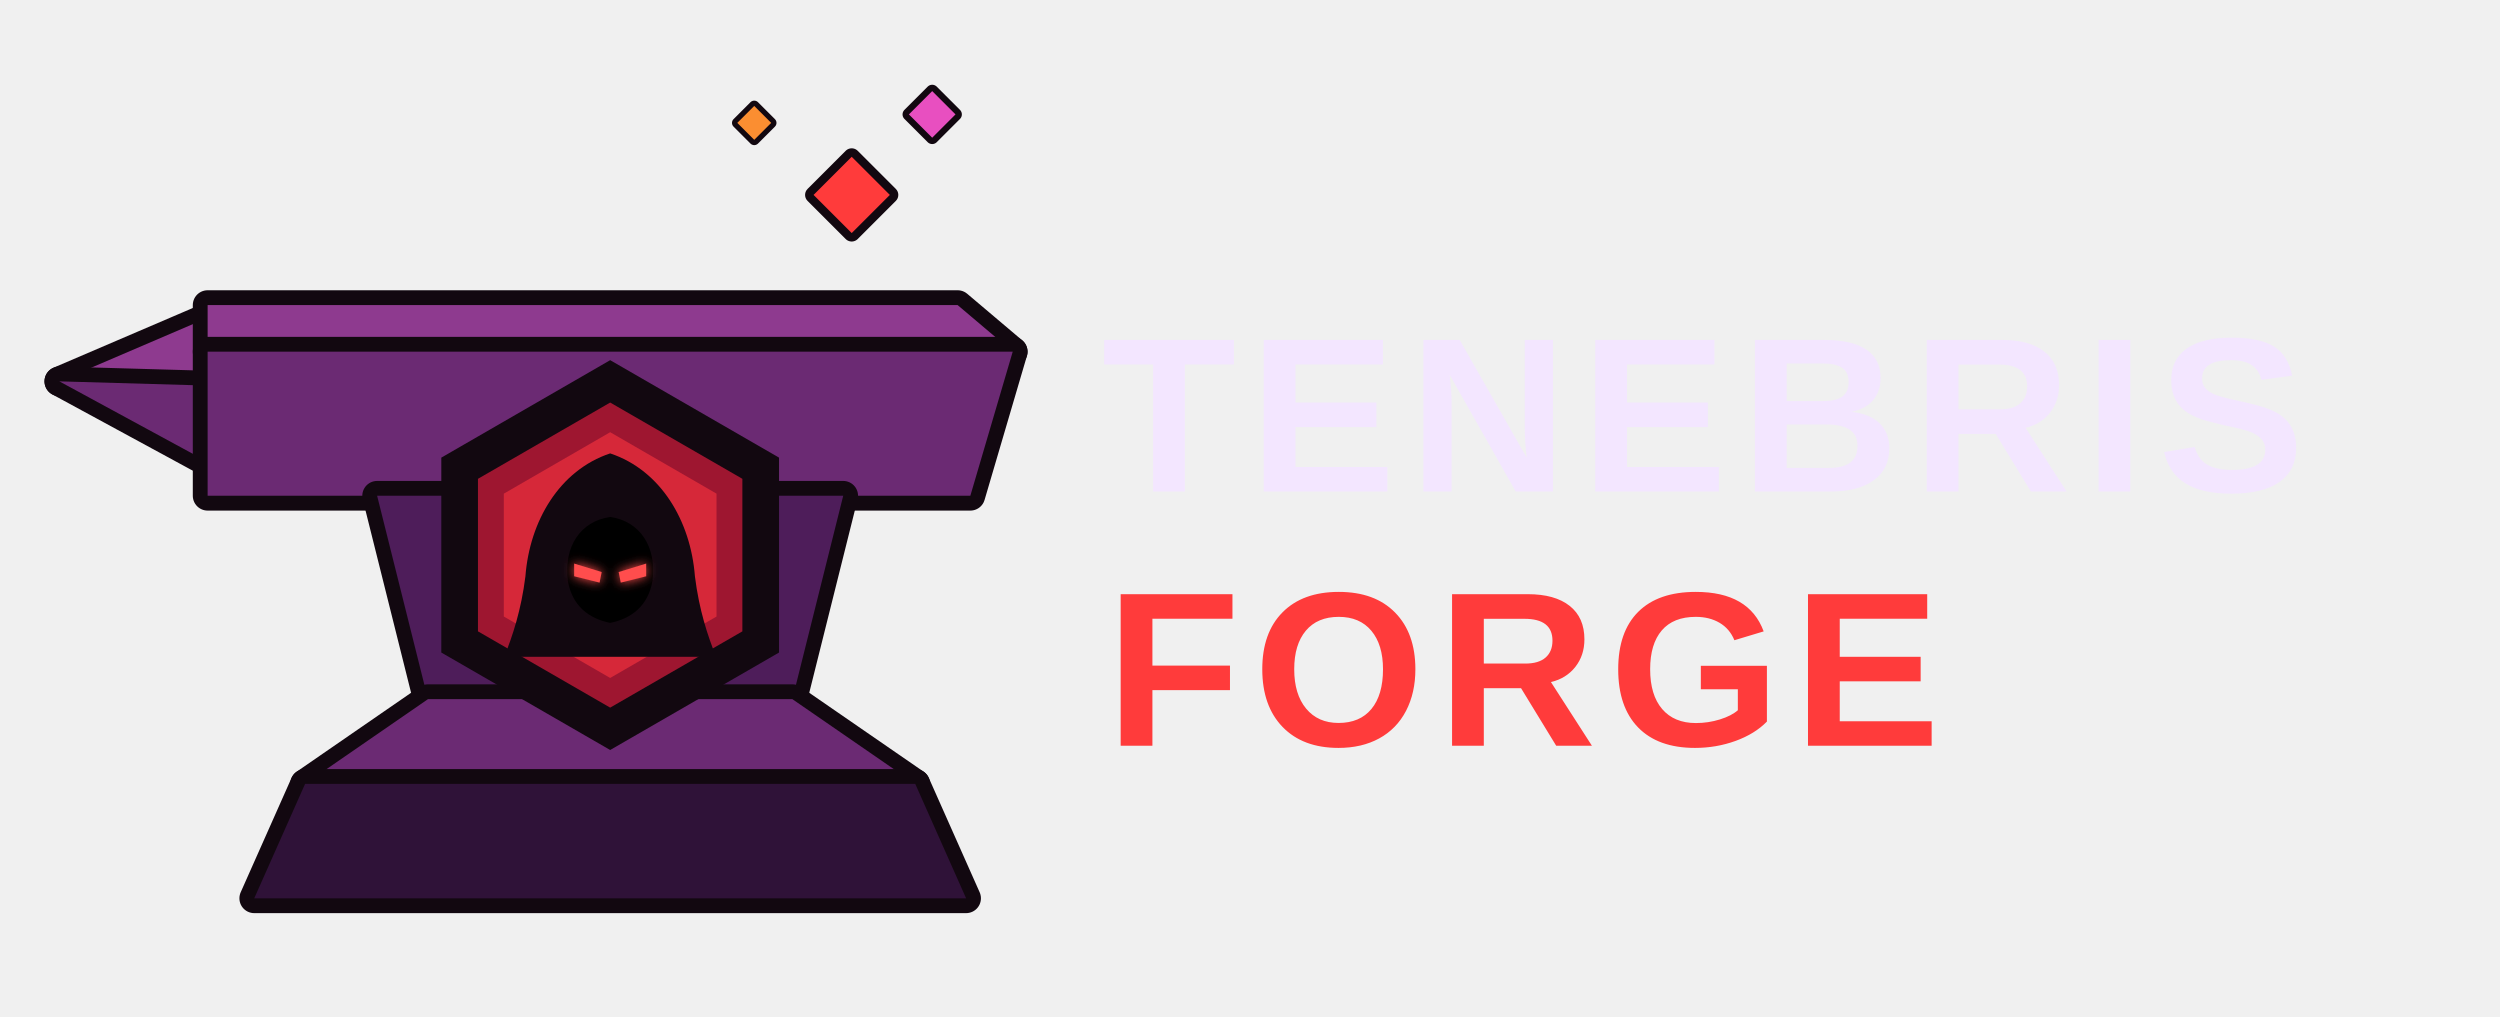
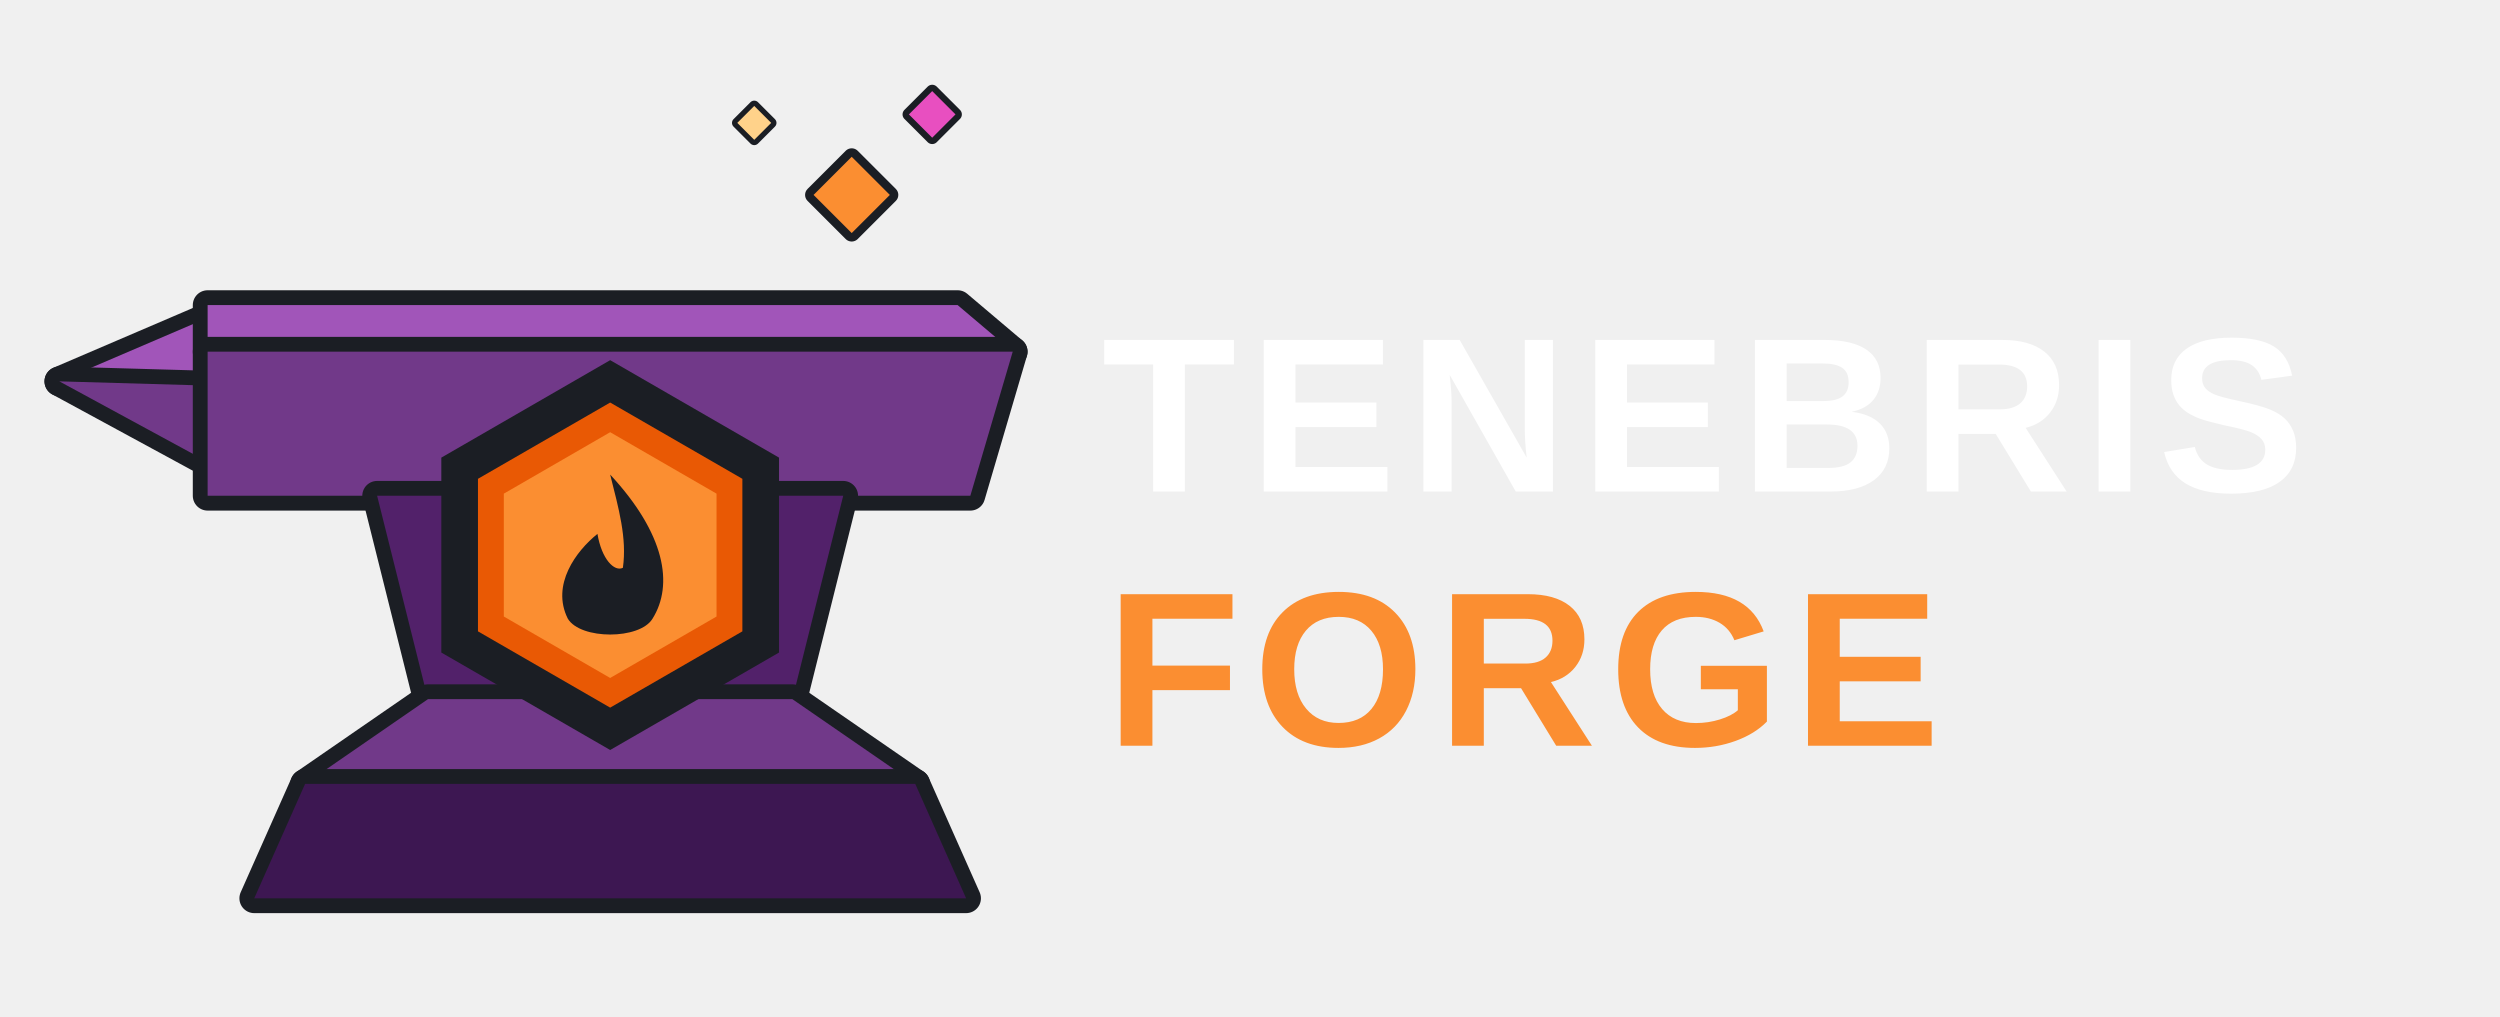
<svg xmlns="http://www.w3.org/2000/svg" viewBox="0 0 1180 480" role="img" aria-label="Tenebris Forge">
-   <defs>
-     <filter id="glow" x="-100%" y="-300%" width="300%" height="700%">
-       <feGaussianBlur stdDeviation="2.5" result="b" />
-       <feMerge>
-         <feMergeNode in="b" />
-         <feMergeNode in="SourceGraphic" />
-       </feMerge>
-     </filter>
-     <radialGradient id="g" cx="50%" cy="40%" r="62%">
-       <stop offset="0" stop-color="#7a1d5a" stop-opacity=".65" />
-       <stop offset="1" stop-color="#7a1d5a" stop-opacity="0" />
-     </radialGradient>
-   </defs>
  <g>
-     <polygon points="28,180 98,150 98,182" fill="#8e3a8f" stroke="#120810" stroke-width="14" stroke-linejoin="round" paint-order="stroke" />
-     <polygon points="28,180 98,182 98,218" fill="#6b2a73" stroke="#120810" stroke-width="14" stroke-linejoin="round" paint-order="stroke" />
-     <polygon points="98,144 452,144 478,166 98,166" fill="#8e3a8f" stroke="#120810" stroke-width="14" stroke-linejoin="round" paint-order="stroke" />
-     <polygon points="98,166 478,166 458,234 98,234" fill="#6b2a73" stroke="#120810" stroke-width="14" stroke-linejoin="round" paint-order="stroke" />
-     <polygon points="178,234 398,234 374,330 202,330" fill="#4e1d5a" stroke="#120810" stroke-width="14" stroke-linejoin="round" paint-order="stroke" />
-     <polygon points="202,330 374,330 432,370 144,370" fill="#6b2a73" stroke="#120810" stroke-width="14" stroke-linejoin="round" paint-order="stroke" />
-     <polygon points="144,370 432,370 456,424 120,424" fill="#2f1238" stroke="#120810" stroke-width="14" stroke-linejoin="round" paint-order="stroke" />
-     <polygon points="288,170 367.7,216 367.7,308 288,354 208.3,308 208.3,216" fill="#120810" />
-     <polygon points="288,190 350.4,226 350.4,298 288,334 225.6,298 225.6,226" fill="#9e1630" />
-     <polygon points="288,204 338.2,233 338.2,291 288,320 237.8,291 237.8,233" fill="#d62839" />
-     <path d="M288 214 C312 222 326 246 328 272 C330 288 334 300 338 310 L238 310 C242 300 246 288 248 272 C250 246 264 222 288 214Z" fill="#120810" />
-     <path d="M288 244 C302 246 310 258 308 274 C306 286 298 292 288 294 C278 292 270 286 268 274 C266 258 274 246 288 244Z" fill="#000" />
-     <g filter="url(#glow)">
-       <polygon points="271,266 284,270 283,275 271,272" fill="#ff4d4d" />
-       <polygon points="305,266 292,270 293,275 305,272" fill="#ff4d4d" />
-     </g>
-     <polygon points="402,74 420,92 402,110 384,92" fill="#ff3b3b" stroke="#120810" stroke-width="8" stroke-linejoin="round" paint-order="stroke" />
-     <polygon points="440,43 451,54 440,65 429,54" fill="#e84fc0" stroke="#120810" stroke-width="6" stroke-linejoin="round" paint-order="stroke" />
-     <polygon points="356,50 364,58 356,66 348,58" fill="#fb8e31" stroke="#120810" stroke-width="5" stroke-linejoin="round" paint-order="stroke" />
+     <polygon points="28.0,180.0 98.0,150.0 98.0,182.0" fill="#a155b9" stroke="#1b1e24" stroke-width="14" stroke-linejoin="round" paint-order="stroke" />
+     <polygon points="28.0,180.0 98.0,182.0 98.0,218.0" fill="#713989" stroke="#1b1e24" stroke-width="14" stroke-linejoin="round" paint-order="stroke" />
+     <polygon points="98.0,144.0 452.0,144.0 478.0,166.0 98.0,166.0" fill="#a155b9" stroke="#1b1e24" stroke-width="14" stroke-linejoin="round" paint-order="stroke" />
+     <polygon points="98.0,166.0 478.0,166.0 458.0,234.0 98.0,234.0" fill="#713989" stroke="#1b1e24" stroke-width="14" stroke-linejoin="round" paint-order="stroke" />
+     <polygon points="178.0,234.0 398.0,234.0 374.0,330.0 202.0,330.0" fill="#52216a" stroke="#1b1e24" stroke-width="14" stroke-linejoin="round" paint-order="stroke" />
+     <polygon points="202.0,330.0 374.0,330.0 432.0,370.0 144.0,370.0" fill="#713989" stroke="#1b1e24" stroke-width="14" stroke-linejoin="round" paint-order="stroke" />
+     <polygon points="144.0,370.0 432.0,370.0 456.0,424.0 120.0,424.0" fill="#3d1752" stroke="#1b1e24" stroke-width="14" stroke-linejoin="round" paint-order="stroke" />
+     <polygon points="288.0,170.0 367.7,216.0 367.7,308.0 288.0,354.0 208.3,308.0 208.3,216.0" fill="#1b1e24" />
+     <polygon points="288.0,190.0 350.4,226.0 350.4,298.0 288.0,334.0 225.6,298.0 225.6,226.0" fill="#e95904" />
+     <polygon points="288.0,204.0 338.2,233.0 338.2,291.0 288.0,320.0 237.8,291.0 237.8,233.0" fill="#fb8e31" class="ember" />
+     <path d="M288 224 C314 252 318 276 308 292 C302 302 274 302 268 292 C260 276 272 260 282 252 C284 264 290 270 294 268 C296 254 292 240 288 224Z" fill="#1b1e24" />
+     <polygon points="402.0,74.0 420.0,92.0 402.0,110.0 384.0,92.0" fill="#fb8e31" stroke="#1b1e24" stroke-width="8" stroke-linejoin="round" paint-order="stroke" />
+     <polygon points="440.0,43.0 451.0,54.0 440.0,65.0 429.0,54.0" fill="#e84fc0" stroke="#1b1e24" stroke-width="6" stroke-linejoin="round" paint-order="stroke" />
+     <polygon points="356.0,50.0 364.0,58.0 356.0,66.0 348.0,58.0" fill="#ffd28a" stroke="#1b1e24" stroke-width="5" stroke-linejoin="round" paint-order="stroke" />
  </g>
-   <text x="520" y="232" font-family="'Segoe UI', Ubuntu, 'Helvetica Neue', Arial, sans-serif" font-size="104" font-weight="800" letter-spacing="6" fill="#f3e6ff">TENEBRIS</text>
-   <text x="522" y="352" font-family="'Segoe UI', Ubuntu, 'Helvetica Neue', Arial, sans-serif" font-size="104" font-weight="800" letter-spacing="6" fill="#ff3b3b">FORGE</text>
+   <text x="520" y="232" font-family="'Segoe UI', Ubuntu, 'Helvetica Neue', Arial, sans-serif" font-size="104" font-weight="800" letter-spacing="6" fill="#ffffff">TENEBRIS</text>
+   <text x="522" y="352" font-family="'Segoe UI', Ubuntu, 'Helvetica Neue', Arial, sans-serif" font-size="104" font-weight="800" letter-spacing="6" fill="#fb8e31">FORGE</text>
</svg>
